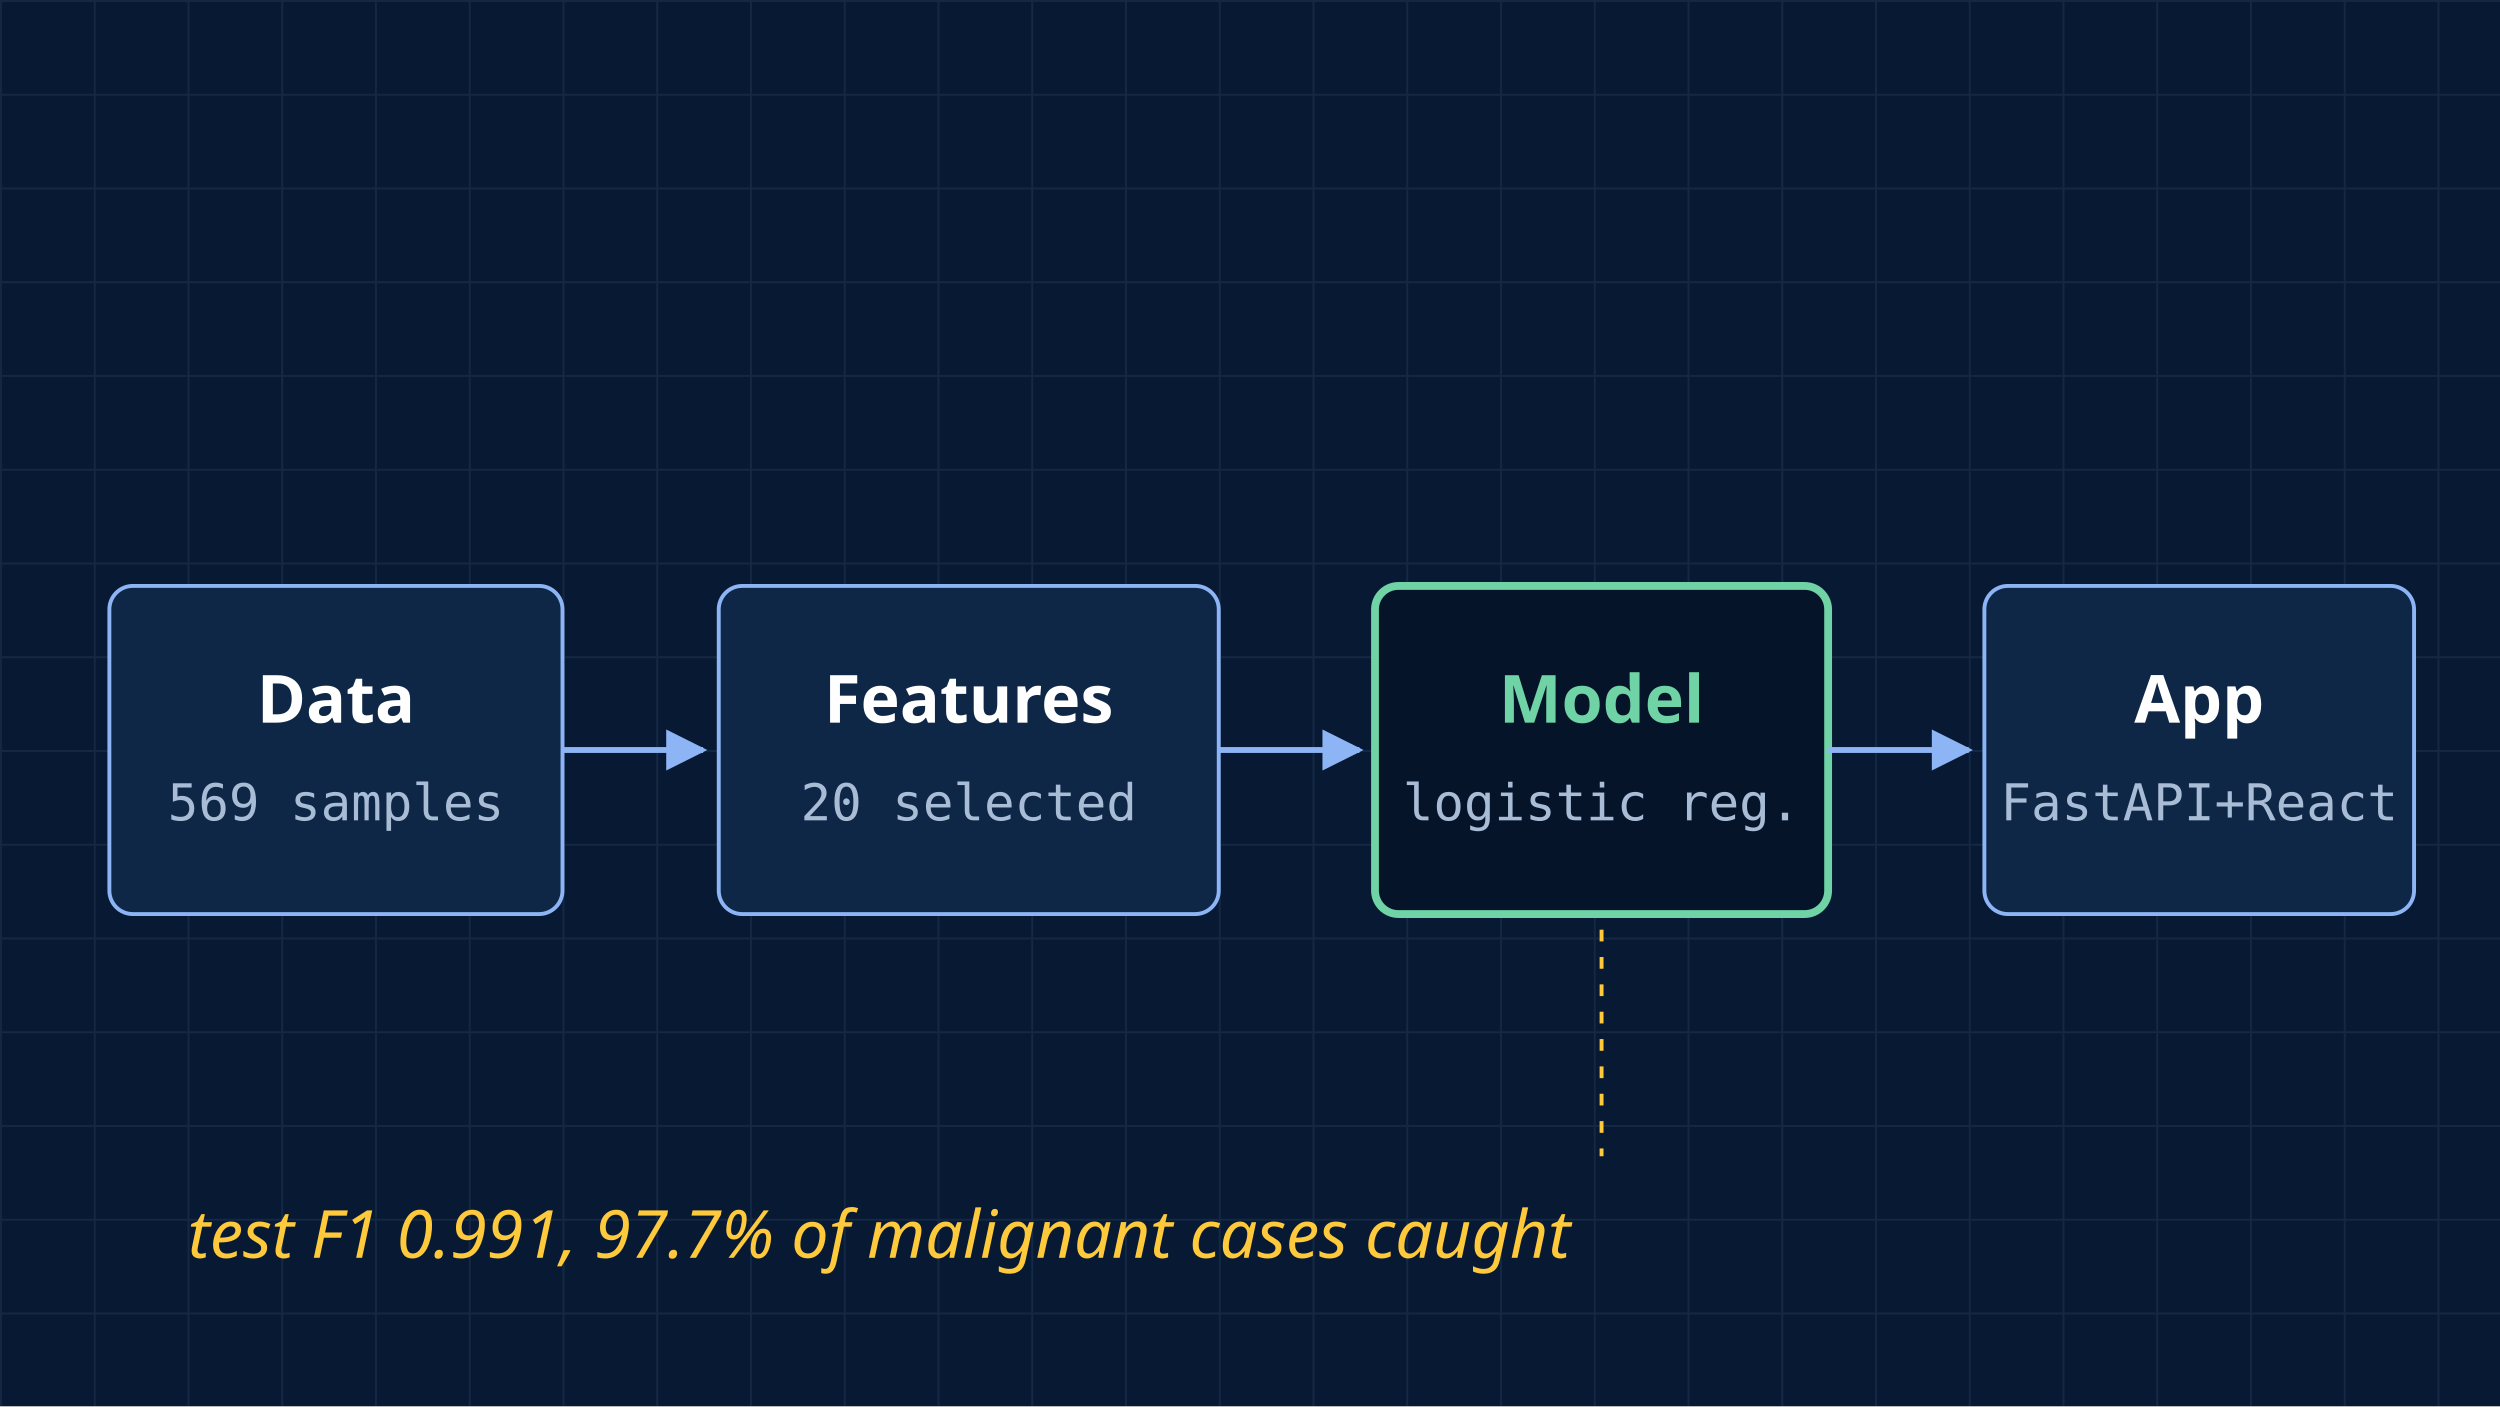
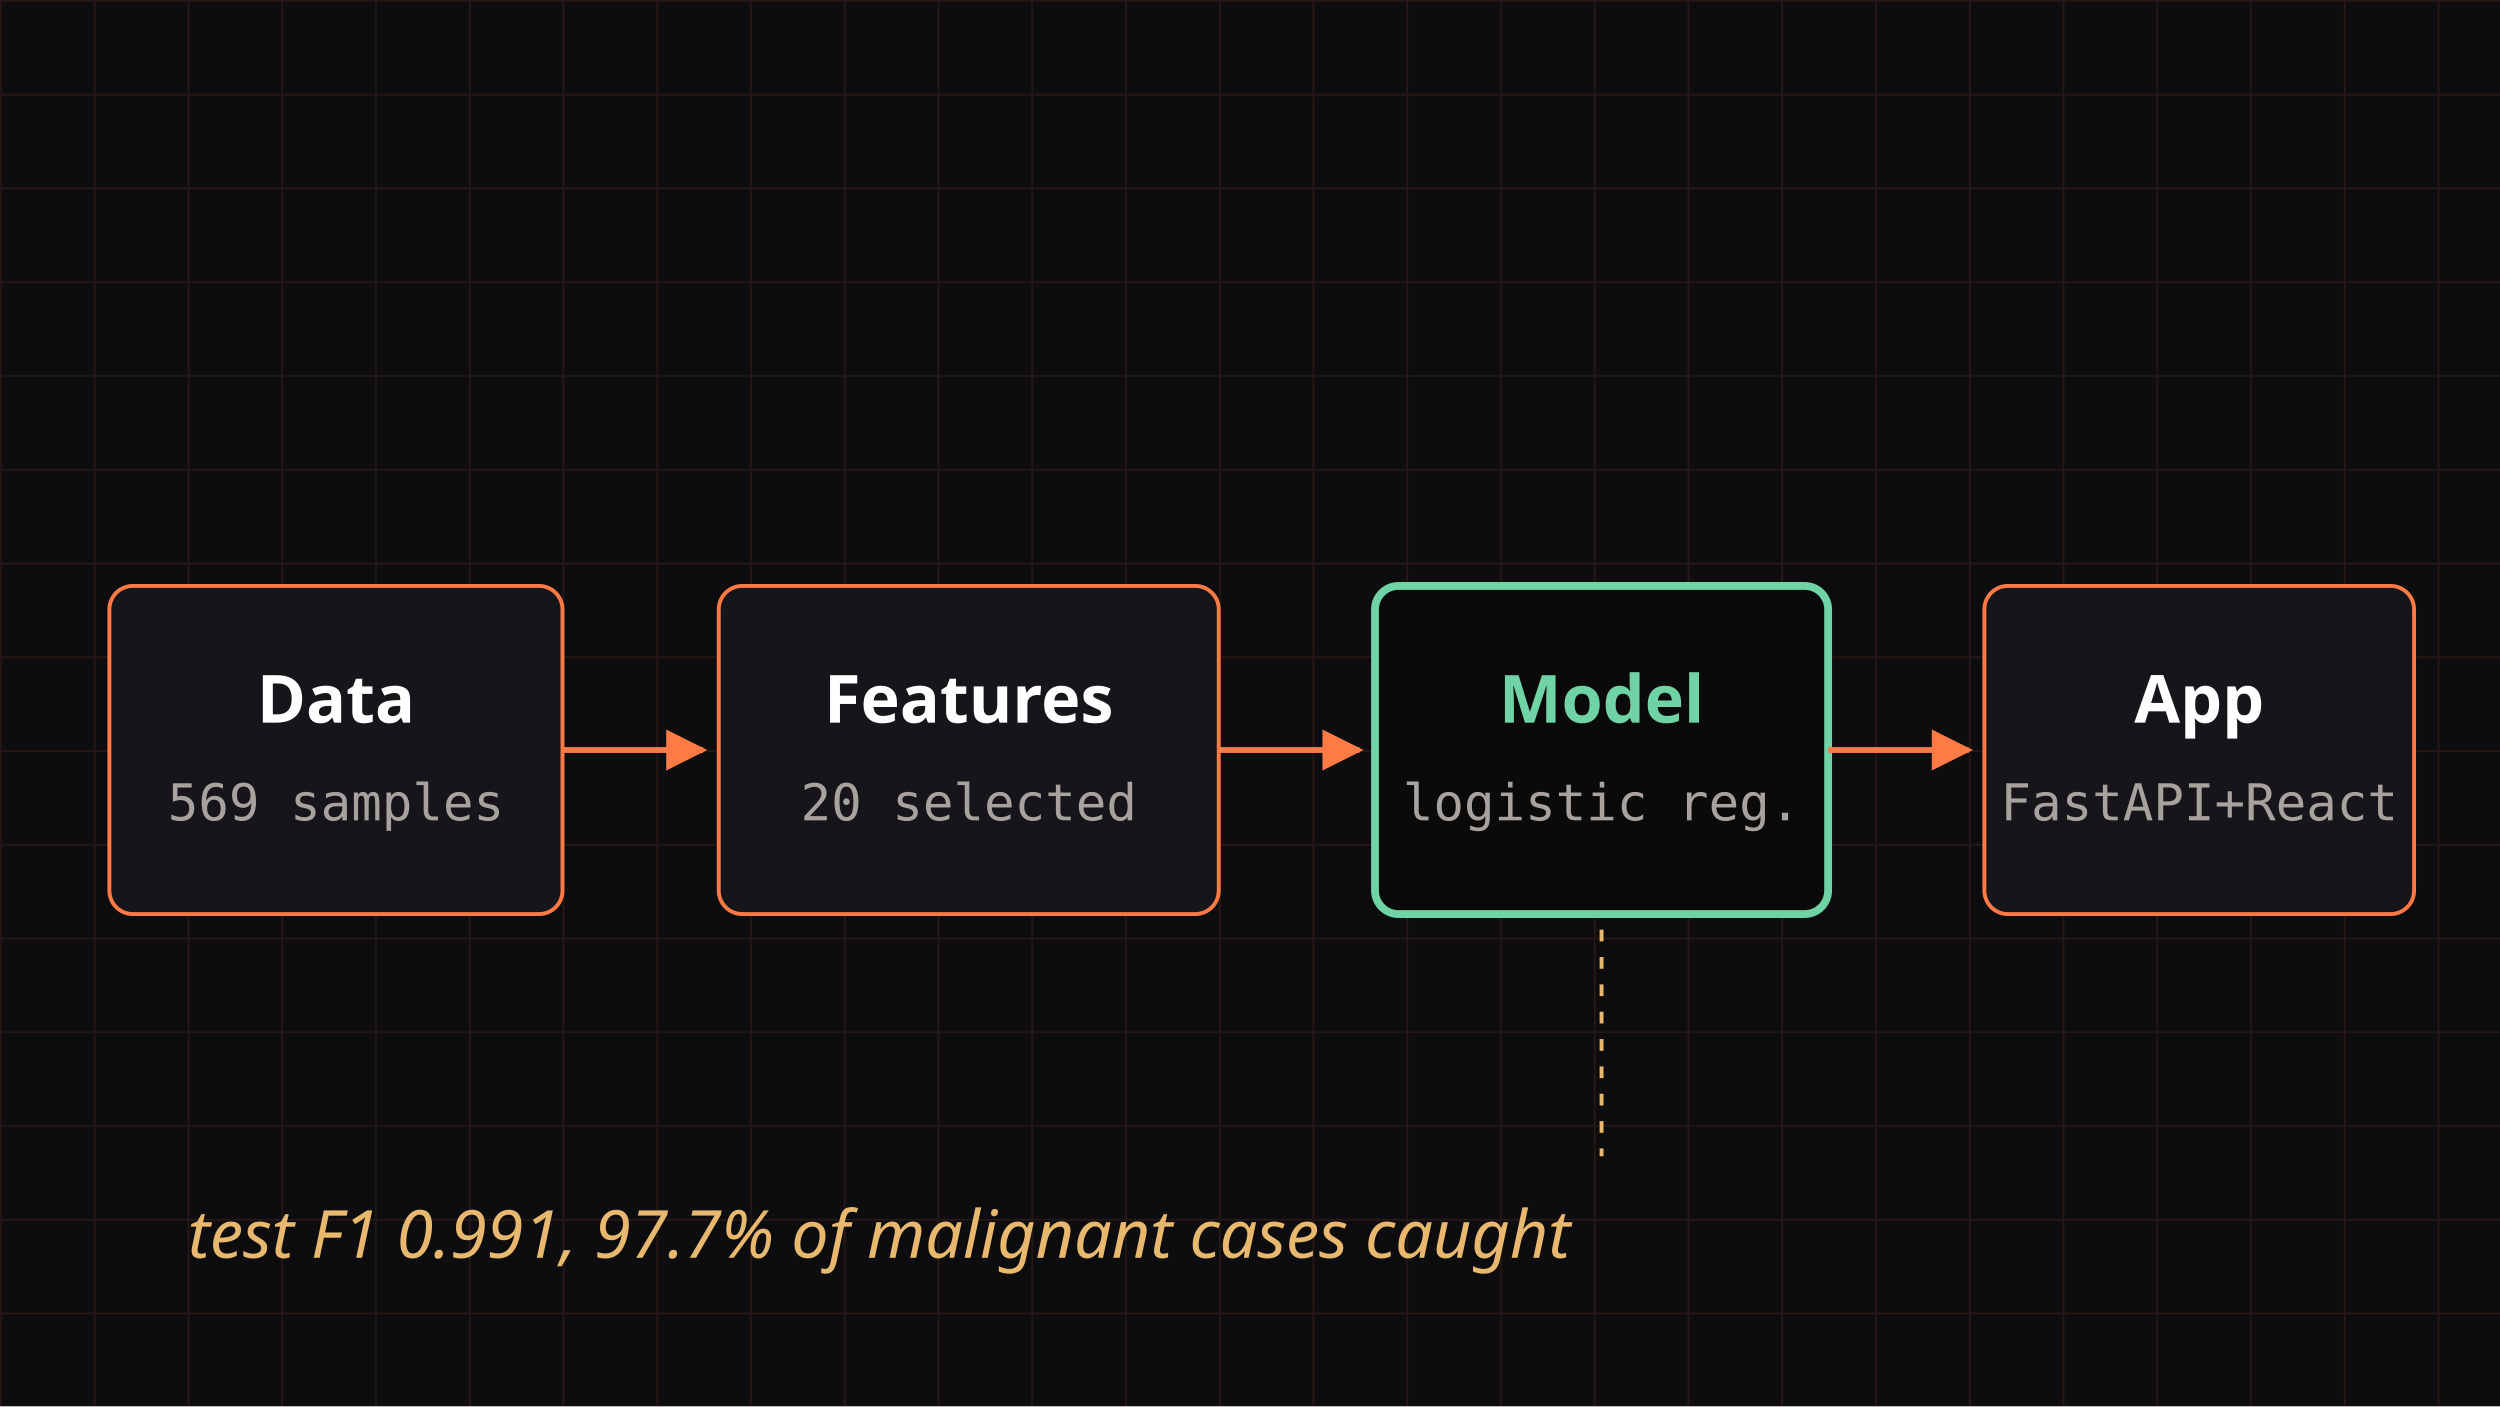
<svg xmlns="http://www.w3.org/2000/svg" viewBox="0 0 640 360" role="img" aria-label="Breast cancer classifier pipeline: data, feature selection, logistic regression, API and web app">
  <defs>
    <pattern id="g" width="24" height="24" patternUnits="userSpaceOnUse">
-       <path d="M24 0H0V24" fill="none" stroke="#8db4f5" stroke-opacity=".09" />
+       <path d="M24 0H0V24" fill="none" stroke="#ff7a45" stroke-opacity=".09" />
    </pattern>
    <marker id="a" viewBox="0 0 10 10" refX="9" refY="5" markerWidth="7" markerHeight="7" orient="auto">
-       <path d="M0 0L10 5L0 10Z" fill="#8db4f5" />
+       <path d="M0 0L10 5L0 10Z" fill="#ff7a45" />
    </marker>
  </defs>
-   <rect width="640" height="360" fill="#081a33" />
+   <rect width="640" height="360" fill="#0d0d0f" />
  <rect width="640" height="360" fill="url(#g)" />
  <g font-family="Segoe UI, system-ui, sans-serif" fill="#fff">
-     <rect x="28" y="150" width="116" height="84" rx="6" fill="#0e2747" stroke="#8db4f5" />
+     <rect x="28" y="150" width="116" height="84" rx="6" fill="#16161a" stroke="#ff7a45" />
    <text x="86" y="185" text-anchor="middle" font-size="17" font-weight="700">Data</text>
-     <text x="86" y="210" text-anchor="middle" font-size="13" fill="#a9bcd6" font-family="Consolas, monospace">569 samples</text>
-     <rect x="184" y="150" width="128" height="84" rx="6" fill="#0e2747" stroke="#8db4f5" />
+     <text x="86" y="210" text-anchor="middle" font-size="13" fill="#a8a29e" font-family="Consolas, monospace">569 samples</text>
+     <rect x="184" y="150" width="128" height="84" rx="6" fill="#16161a" stroke="#ff7a45" />
    <text x="248" y="185" text-anchor="middle" font-size="17" font-weight="700">Features</text>
-     <text x="248" y="210" text-anchor="middle" font-size="13" fill="#a9bcd6" font-family="Consolas, monospace">20 selected</text>
-     <rect x="352" y="150" width="116" height="84" rx="6" fill="#06142a" stroke="#6fd3a5" stroke-width="2" />
+     <text x="248" y="210" text-anchor="middle" font-size="13" fill="#a8a29e" font-family="Consolas, monospace">20 selected</text>
+     <rect x="352" y="150" width="116" height="84" rx="6" fill="#0a0a0b" stroke="#6fd3a5" stroke-width="2" />
    <text x="410" y="185" text-anchor="middle" font-size="17" font-weight="700" fill="#6fd3a5">Model</text>
-     <text x="410" y="210" text-anchor="middle" font-size="13" fill="#a9bcd6" font-family="Consolas, monospace">logistic reg.</text>
-     <rect x="508" y="150" width="110" height="84" rx="6" fill="#0e2747" stroke="#8db4f5" />
+     <text x="410" y="210" text-anchor="middle" font-size="13" fill="#a8a29e" font-family="Consolas, monospace">logistic reg.</text>
+     <rect x="508" y="150" width="110" height="84" rx="6" fill="#16161a" stroke="#ff7a45" />
    <text x="563" y="185" text-anchor="middle" font-size="17" font-weight="700">App</text>
-     <text x="563" y="210" text-anchor="middle" font-size="13" fill="#a9bcd6" font-family="Consolas, monospace">FastAPI+React</text>
+     <text x="563" y="210" text-anchor="middle" font-size="13" fill="#a8a29e" font-family="Consolas, monospace">FastAPI+React</text>
  </g>
-   <g stroke="#8db4f5" stroke-width="1.5" fill="none" marker-end="url(#a)">
+   <g stroke="#ff7a45" stroke-width="1.5" fill="none" marker-end="url(#a)">
    <path d="M144 192 L180 192" />
    <path d="M312 192 L348 192" />
    <path d="M468 192 L504 192" />
  </g>
-   <path d="M410 238 L410 296" stroke="#ffc93c" stroke-dasharray="3 4" />
-   <text x="402" y="322" text-anchor="end" font-family="Segoe UI, system-ui, sans-serif" font-size="17" font-style="italic" fill="#ffc93c">test F1 0.991, 97.7% of malignant cases caught</text>
+   <path d="M410 238 L410 296" stroke="#e8b86f" stroke-dasharray="3 4" />
+   <text x="402" y="322" text-anchor="end" font-family="Segoe UI, system-ui, sans-serif" font-size="17" font-style="italic" fill="#e8b86f">test F1 0.991, 97.7% of malignant cases caught</text>
</svg>
